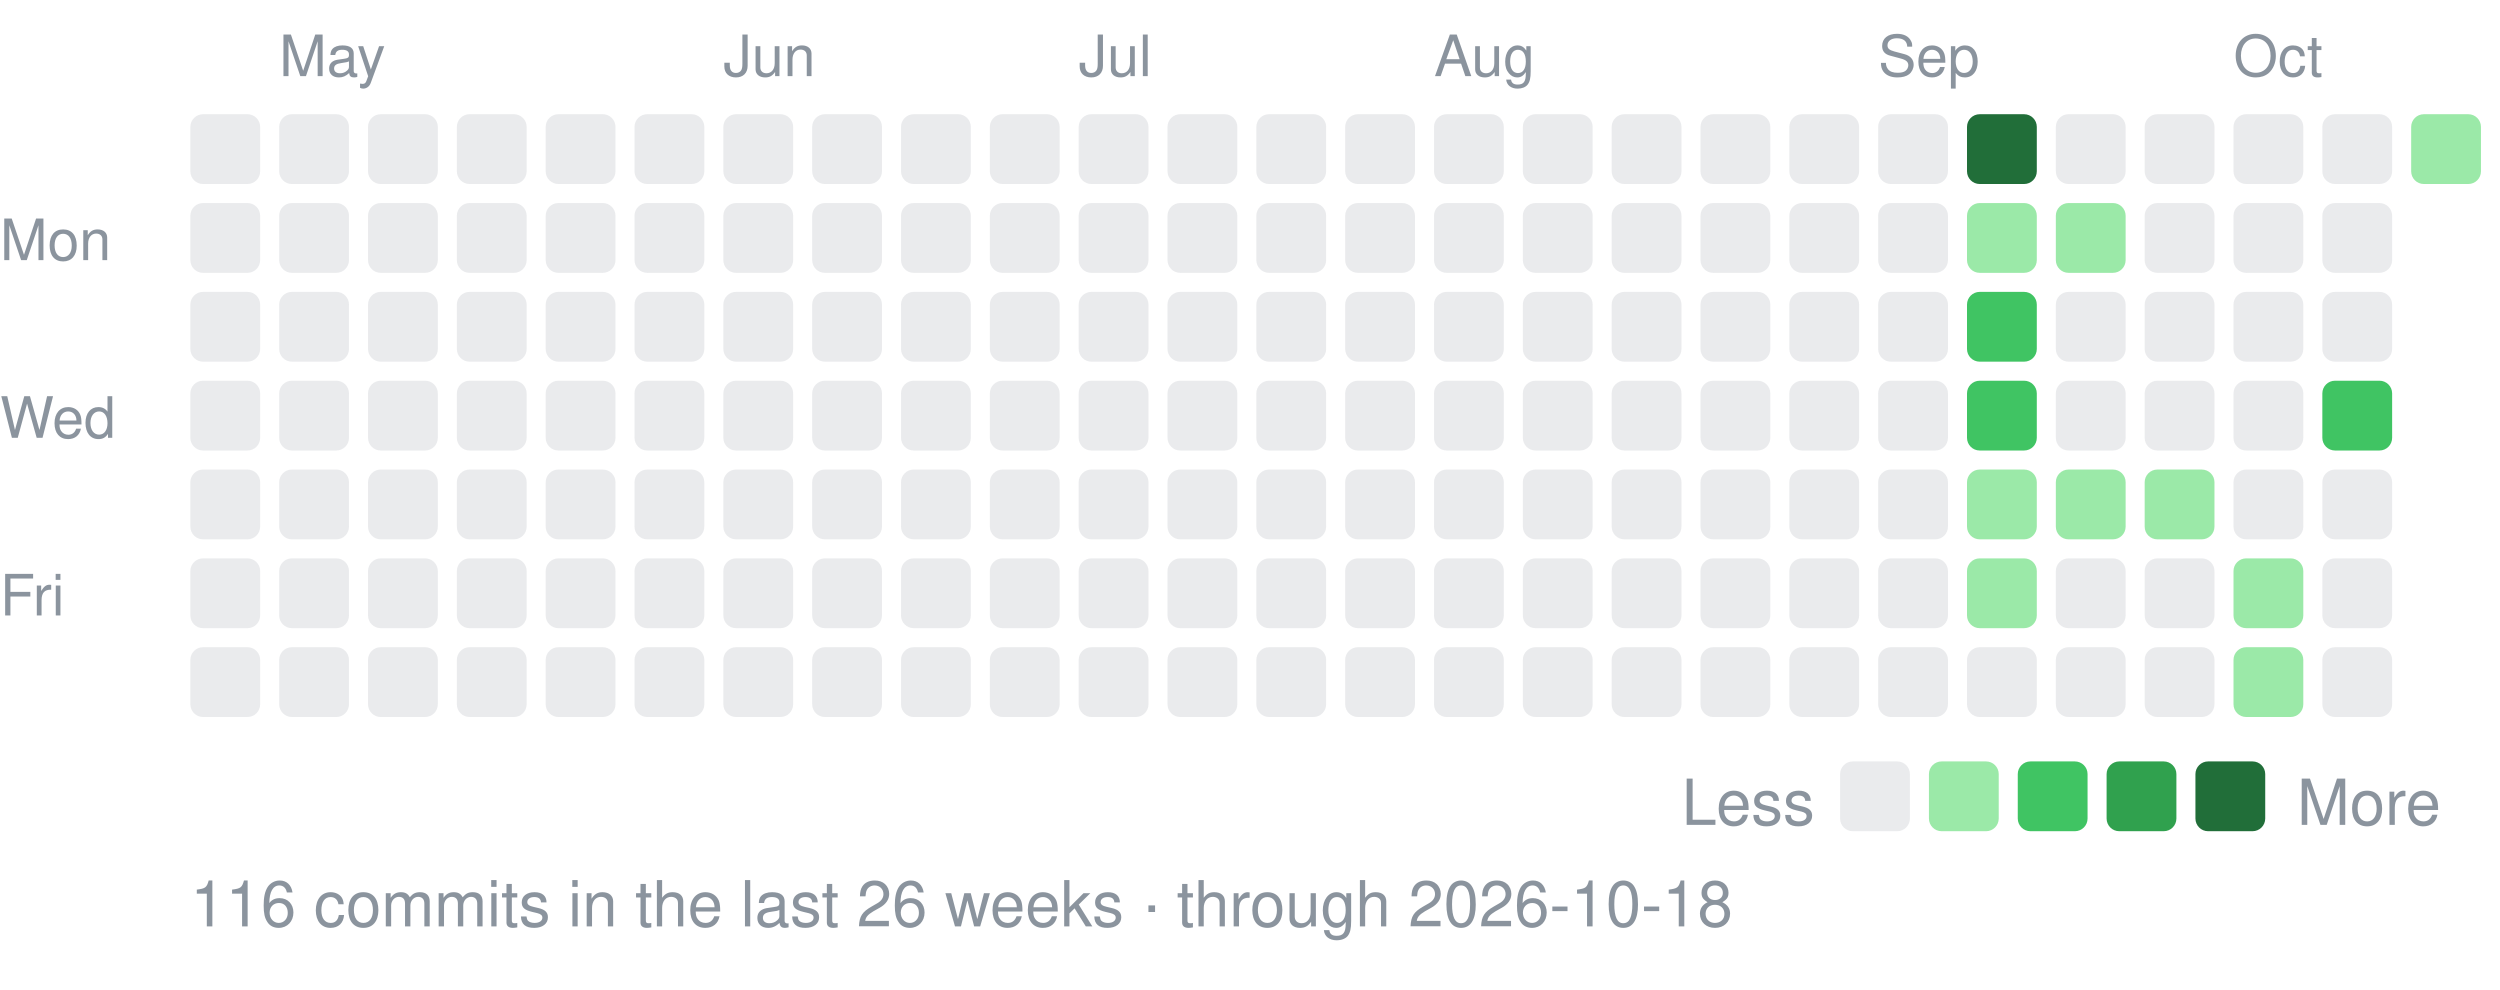
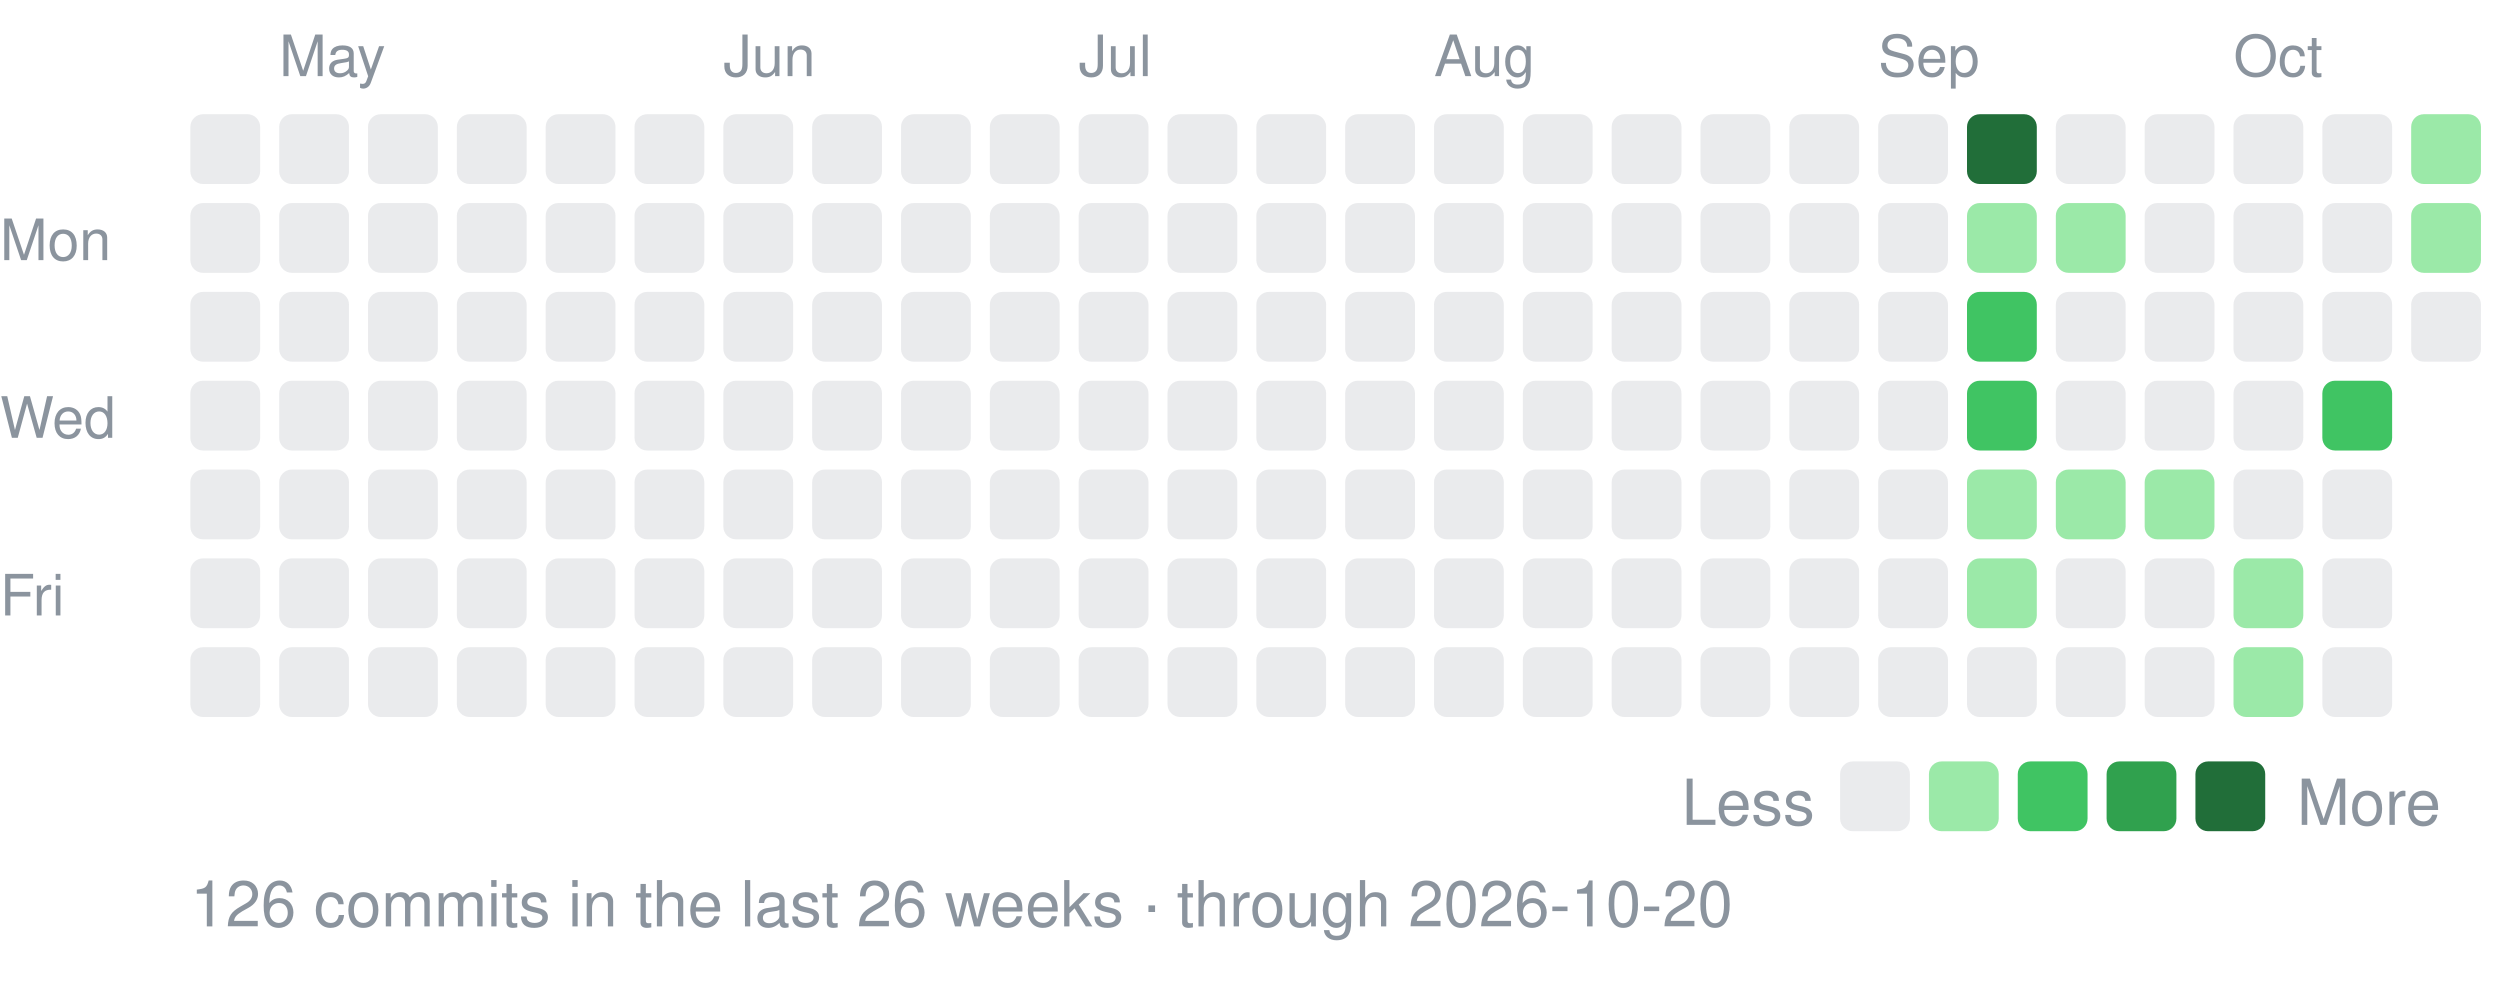
<svg xmlns="http://www.w3.org/2000/svg" width="394" height="156" viewBox="0 0 394 156" role="img">
  <g font-family="-apple-system,BlinkMacSystemFont,Segoe UI,Helvetica,Arial,PingFang SC,sans-serif" font-size="9" fill="#8b949e">
    <text x="44" y="12">May</text>
    <text x="114" y="12">Jun</text>
    <text x="170" y="12">Jul</text>
    <text x="226" y="12">Aug</text>
    <text x="296" y="12">Sep</text>
    <text x="352" y="12">Oct</text>
    <text x="0" y="41">Mon</text>
    <text x="0" y="69">Wed</text>
    <text x="0" y="97">Fri</text>
  </g>
  <rect x="30" y="18" width="11" height="11" rx="2" fill="rgba(139,148,158,0.18)" />
  <rect x="30" y="32" width="11" height="11" rx="2" fill="rgba(139,148,158,0.18)" />
  <rect x="30" y="46" width="11" height="11" rx="2" fill="rgba(139,148,158,0.18)" />
  <rect x="30" y="60" width="11" height="11" rx="2" fill="rgba(139,148,158,0.18)" />
  <rect x="30" y="74" width="11" height="11" rx="2" fill="rgba(139,148,158,0.18)" />
  <rect x="30" y="88" width="11" height="11" rx="2" fill="rgba(139,148,158,0.18)" />
  <rect x="30" y="102" width="11" height="11" rx="2" fill="rgba(139,148,158,0.18)" />
  <rect x="44" y="18" width="11" height="11" rx="2" fill="rgba(139,148,158,0.18)" />
  <rect x="44" y="32" width="11" height="11" rx="2" fill="rgba(139,148,158,0.18)" />
  <rect x="44" y="46" width="11" height="11" rx="2" fill="rgba(139,148,158,0.18)" />
  <rect x="44" y="60" width="11" height="11" rx="2" fill="rgba(139,148,158,0.18)" />
  <rect x="44" y="74" width="11" height="11" rx="2" fill="rgba(139,148,158,0.18)" />
  <rect x="44" y="88" width="11" height="11" rx="2" fill="rgba(139,148,158,0.18)" />
  <rect x="44" y="102" width="11" height="11" rx="2" fill="rgba(139,148,158,0.18)" />
  <rect x="58" y="18" width="11" height="11" rx="2" fill="rgba(139,148,158,0.18)" />
  <rect x="58" y="32" width="11" height="11" rx="2" fill="rgba(139,148,158,0.18)" />
  <rect x="58" y="46" width="11" height="11" rx="2" fill="rgba(139,148,158,0.18)" />
  <rect x="58" y="60" width="11" height="11" rx="2" fill="rgba(139,148,158,0.18)" />
  <rect x="58" y="74" width="11" height="11" rx="2" fill="rgba(139,148,158,0.18)" />
  <rect x="58" y="88" width="11" height="11" rx="2" fill="rgba(139,148,158,0.18)" />
  <rect x="58" y="102" width="11" height="11" rx="2" fill="rgba(139,148,158,0.18)" />
  <rect x="72" y="18" width="11" height="11" rx="2" fill="rgba(139,148,158,0.18)" />
  <rect x="72" y="32" width="11" height="11" rx="2" fill="rgba(139,148,158,0.18)" />
  <rect x="72" y="46" width="11" height="11" rx="2" fill="rgba(139,148,158,0.18)" />
  <rect x="72" y="60" width="11" height="11" rx="2" fill="rgba(139,148,158,0.18)" />
  <rect x="72" y="74" width="11" height="11" rx="2" fill="rgba(139,148,158,0.18)" />
  <rect x="72" y="88" width="11" height="11" rx="2" fill="rgba(139,148,158,0.18)" />
  <rect x="72" y="102" width="11" height="11" rx="2" fill="rgba(139,148,158,0.18)" />
  <rect x="86" y="18" width="11" height="11" rx="2" fill="rgba(139,148,158,0.18)" />
  <rect x="86" y="32" width="11" height="11" rx="2" fill="rgba(139,148,158,0.18)" />
  <rect x="86" y="46" width="11" height="11" rx="2" fill="rgba(139,148,158,0.18)" />
  <rect x="86" y="60" width="11" height="11" rx="2" fill="rgba(139,148,158,0.18)" />
  <rect x="86" y="74" width="11" height="11" rx="2" fill="rgba(139,148,158,0.18)" />
  <rect x="86" y="88" width="11" height="11" rx="2" fill="rgba(139,148,158,0.18)" />
  <rect x="86" y="102" width="11" height="11" rx="2" fill="rgba(139,148,158,0.18)" />
  <rect x="100" y="18" width="11" height="11" rx="2" fill="rgba(139,148,158,0.18)" />
  <rect x="100" y="32" width="11" height="11" rx="2" fill="rgba(139,148,158,0.18)" />
  <rect x="100" y="46" width="11" height="11" rx="2" fill="rgba(139,148,158,0.18)" />
  <rect x="100" y="60" width="11" height="11" rx="2" fill="rgba(139,148,158,0.18)" />
  <rect x="100" y="74" width="11" height="11" rx="2" fill="rgba(139,148,158,0.18)" />
  <rect x="100" y="88" width="11" height="11" rx="2" fill="rgba(139,148,158,0.18)" />
  <rect x="100" y="102" width="11" height="11" rx="2" fill="rgba(139,148,158,0.18)" />
  <rect x="114" y="18" width="11" height="11" rx="2" fill="rgba(139,148,158,0.18)" />
  <rect x="114" y="32" width="11" height="11" rx="2" fill="rgba(139,148,158,0.18)" />
  <rect x="114" y="46" width="11" height="11" rx="2" fill="rgba(139,148,158,0.18)" />
  <rect x="114" y="60" width="11" height="11" rx="2" fill="rgba(139,148,158,0.18)" />
  <rect x="114" y="74" width="11" height="11" rx="2" fill="rgba(139,148,158,0.18)" />
  <rect x="114" y="88" width="11" height="11" rx="2" fill="rgba(139,148,158,0.18)" />
  <rect x="114" y="102" width="11" height="11" rx="2" fill="rgba(139,148,158,0.18)" />
  <rect x="128" y="18" width="11" height="11" rx="2" fill="rgba(139,148,158,0.18)" />
  <rect x="128" y="32" width="11" height="11" rx="2" fill="rgba(139,148,158,0.18)" />
  <rect x="128" y="46" width="11" height="11" rx="2" fill="rgba(139,148,158,0.18)" />
  <rect x="128" y="60" width="11" height="11" rx="2" fill="rgba(139,148,158,0.18)" />
  <rect x="128" y="74" width="11" height="11" rx="2" fill="rgba(139,148,158,0.18)" />
  <rect x="128" y="88" width="11" height="11" rx="2" fill="rgba(139,148,158,0.18)" />
  <rect x="128" y="102" width="11" height="11" rx="2" fill="rgba(139,148,158,0.18)" />
  <rect x="142" y="18" width="11" height="11" rx="2" fill="rgba(139,148,158,0.18)" />
  <rect x="142" y="32" width="11" height="11" rx="2" fill="rgba(139,148,158,0.18)" />
  <rect x="142" y="46" width="11" height="11" rx="2" fill="rgba(139,148,158,0.18)" />
  <rect x="142" y="60" width="11" height="11" rx="2" fill="rgba(139,148,158,0.18)" />
  <rect x="142" y="74" width="11" height="11" rx="2" fill="rgba(139,148,158,0.18)" />
  <rect x="142" y="88" width="11" height="11" rx="2" fill="rgba(139,148,158,0.18)" />
  <rect x="142" y="102" width="11" height="11" rx="2" fill="rgba(139,148,158,0.18)" />
  <rect x="156" y="18" width="11" height="11" rx="2" fill="rgba(139,148,158,0.18)" />
  <rect x="156" y="32" width="11" height="11" rx="2" fill="rgba(139,148,158,0.18)" />
  <rect x="156" y="46" width="11" height="11" rx="2" fill="rgba(139,148,158,0.18)" />
  <rect x="156" y="60" width="11" height="11" rx="2" fill="rgba(139,148,158,0.18)" />
  <rect x="156" y="74" width="11" height="11" rx="2" fill="rgba(139,148,158,0.18)" />
  <rect x="156" y="88" width="11" height="11" rx="2" fill="rgba(139,148,158,0.18)" />
  <rect x="156" y="102" width="11" height="11" rx="2" fill="rgba(139,148,158,0.18)" />
  <rect x="170" y="18" width="11" height="11" rx="2" fill="rgba(139,148,158,0.18)" />
  <rect x="170" y="32" width="11" height="11" rx="2" fill="rgba(139,148,158,0.18)" />
  <rect x="170" y="46" width="11" height="11" rx="2" fill="rgba(139,148,158,0.18)" />
  <rect x="170" y="60" width="11" height="11" rx="2" fill="rgba(139,148,158,0.18)" />
  <rect x="170" y="74" width="11" height="11" rx="2" fill="rgba(139,148,158,0.18)" />
  <rect x="170" y="88" width="11" height="11" rx="2" fill="rgba(139,148,158,0.18)" />
  <rect x="170" y="102" width="11" height="11" rx="2" fill="rgba(139,148,158,0.18)" />
  <rect x="184" y="18" width="11" height="11" rx="2" fill="rgba(139,148,158,0.18)" />
  <rect x="184" y="32" width="11" height="11" rx="2" fill="rgba(139,148,158,0.18)" />
  <rect x="184" y="46" width="11" height="11" rx="2" fill="rgba(139,148,158,0.18)" />
  <rect x="184" y="60" width="11" height="11" rx="2" fill="rgba(139,148,158,0.18)" />
  <rect x="184" y="74" width="11" height="11" rx="2" fill="rgba(139,148,158,0.18)" />
  <rect x="184" y="88" width="11" height="11" rx="2" fill="rgba(139,148,158,0.18)" />
  <rect x="184" y="102" width="11" height="11" rx="2" fill="rgba(139,148,158,0.18)" />
  <rect x="198" y="18" width="11" height="11" rx="2" fill="rgba(139,148,158,0.18)" />
  <rect x="198" y="32" width="11" height="11" rx="2" fill="rgba(139,148,158,0.18)" />
  <rect x="198" y="46" width="11" height="11" rx="2" fill="rgba(139,148,158,0.18)" />
  <rect x="198" y="60" width="11" height="11" rx="2" fill="rgba(139,148,158,0.18)" />
  <rect x="198" y="74" width="11" height="11" rx="2" fill="rgba(139,148,158,0.18)" />
  <rect x="198" y="88" width="11" height="11" rx="2" fill="rgba(139,148,158,0.18)" />
  <rect x="198" y="102" width="11" height="11" rx="2" fill="rgba(139,148,158,0.18)" />
  <rect x="212" y="18" width="11" height="11" rx="2" fill="rgba(139,148,158,0.18)" />
  <rect x="212" y="32" width="11" height="11" rx="2" fill="rgba(139,148,158,0.18)" />
  <rect x="212" y="46" width="11" height="11" rx="2" fill="rgba(139,148,158,0.18)" />
  <rect x="212" y="60" width="11" height="11" rx="2" fill="rgba(139,148,158,0.18)" />
  <rect x="212" y="74" width="11" height="11" rx="2" fill="rgba(139,148,158,0.18)" />
  <rect x="212" y="88" width="11" height="11" rx="2" fill="rgba(139,148,158,0.18)" />
  <rect x="212" y="102" width="11" height="11" rx="2" fill="rgba(139,148,158,0.18)" />
  <rect x="226" y="18" width="11" height="11" rx="2" fill="rgba(139,148,158,0.18)" />
  <rect x="226" y="32" width="11" height="11" rx="2" fill="rgba(139,148,158,0.18)" />
  <rect x="226" y="46" width="11" height="11" rx="2" fill="rgba(139,148,158,0.18)" />
  <rect x="226" y="60" width="11" height="11" rx="2" fill="rgba(139,148,158,0.18)" />
  <rect x="226" y="74" width="11" height="11" rx="2" fill="rgba(139,148,158,0.18)" />
  <rect x="226" y="88" width="11" height="11" rx="2" fill="rgba(139,148,158,0.18)" />
  <rect x="226" y="102" width="11" height="11" rx="2" fill="rgba(139,148,158,0.18)" />
  <rect x="240" y="18" width="11" height="11" rx="2" fill="rgba(139,148,158,0.18)" />
  <rect x="240" y="32" width="11" height="11" rx="2" fill="rgba(139,148,158,0.18)" />
  <rect x="240" y="46" width="11" height="11" rx="2" fill="rgba(139,148,158,0.18)" />
  <rect x="240" y="60" width="11" height="11" rx="2" fill="rgba(139,148,158,0.18)" />
  <rect x="240" y="74" width="11" height="11" rx="2" fill="rgba(139,148,158,0.18)" />
  <rect x="240" y="88" width="11" height="11" rx="2" fill="rgba(139,148,158,0.18)" />
  <rect x="240" y="102" width="11" height="11" rx="2" fill="rgba(139,148,158,0.18)" />
  <rect x="254" y="18" width="11" height="11" rx="2" fill="rgba(139,148,158,0.18)" />
  <rect x="254" y="32" width="11" height="11" rx="2" fill="rgba(139,148,158,0.18)" />
  <rect x="254" y="46" width="11" height="11" rx="2" fill="rgba(139,148,158,0.18)" />
  <rect x="254" y="60" width="11" height="11" rx="2" fill="rgba(139,148,158,0.18)" />
  <rect x="254" y="74" width="11" height="11" rx="2" fill="rgba(139,148,158,0.18)" />
  <rect x="254" y="88" width="11" height="11" rx="2" fill="rgba(139,148,158,0.18)" />
  <rect x="254" y="102" width="11" height="11" rx="2" fill="rgba(139,148,158,0.18)" />
  <rect x="268" y="18" width="11" height="11" rx="2" fill="rgba(139,148,158,0.18)" />
  <rect x="268" y="32" width="11" height="11" rx="2" fill="rgba(139,148,158,0.18)" />
  <rect x="268" y="46" width="11" height="11" rx="2" fill="rgba(139,148,158,0.18)" />
  <rect x="268" y="60" width="11" height="11" rx="2" fill="rgba(139,148,158,0.18)" />
  <rect x="268" y="74" width="11" height="11" rx="2" fill="rgba(139,148,158,0.18)" />
  <rect x="268" y="88" width="11" height="11" rx="2" fill="rgba(139,148,158,0.18)" />
  <rect x="268" y="102" width="11" height="11" rx="2" fill="rgba(139,148,158,0.18)" />
  <rect x="282" y="18" width="11" height="11" rx="2" fill="rgba(139,148,158,0.18)" />
  <rect x="282" y="32" width="11" height="11" rx="2" fill="rgba(139,148,158,0.18)" />
  <rect x="282" y="46" width="11" height="11" rx="2" fill="rgba(139,148,158,0.18)" />
  <rect x="282" y="60" width="11" height="11" rx="2" fill="rgba(139,148,158,0.18)" />
  <rect x="282" y="74" width="11" height="11" rx="2" fill="rgba(139,148,158,0.18)" />
  <rect x="282" y="88" width="11" height="11" rx="2" fill="rgba(139,148,158,0.18)" />
  <rect x="282" y="102" width="11" height="11" rx="2" fill="rgba(139,148,158,0.18)" />
  <rect x="296" y="18" width="11" height="11" rx="2" fill="rgba(139,148,158,0.18)" />
  <rect x="296" y="32" width="11" height="11" rx="2" fill="rgba(139,148,158,0.18)" />
  <rect x="296" y="46" width="11" height="11" rx="2" fill="rgba(139,148,158,0.18)" />
  <rect x="296" y="60" width="11" height="11" rx="2" fill="rgba(139,148,158,0.18)" />
  <rect x="296" y="74" width="11" height="11" rx="2" fill="rgba(139,148,158,0.18)" />
  <rect x="296" y="88" width="11" height="11" rx="2" fill="rgba(139,148,158,0.18)" />
  <rect x="296" y="102" width="11" height="11" rx="2" fill="rgba(139,148,158,0.18)" />
  <rect x="310" y="18" width="11" height="11" rx="2" fill="#216e39" />
  <rect x="310" y="32" width="11" height="11" rx="2" fill="#9be9a8" />
  <rect x="310" y="46" width="11" height="11" rx="2" fill="#40c463" />
  <rect x="310" y="60" width="11" height="11" rx="2" fill="#40c463" />
  <rect x="310" y="74" width="11" height="11" rx="2" fill="#9be9a8" />
  <rect x="310" y="88" width="11" height="11" rx="2" fill="#9be9a8" />
  <rect x="310" y="102" width="11" height="11" rx="2" fill="rgba(139,148,158,0.18)" />
  <rect x="324" y="18" width="11" height="11" rx="2" fill="rgba(139,148,158,0.18)" />
  <rect x="324" y="32" width="11" height="11" rx="2" fill="#9be9a8" />
  <rect x="324" y="46" width="11" height="11" rx="2" fill="rgba(139,148,158,0.18)" />
  <rect x="324" y="60" width="11" height="11" rx="2" fill="rgba(139,148,158,0.18)" />
  <rect x="324" y="74" width="11" height="11" rx="2" fill="#9be9a8" />
  <rect x="324" y="88" width="11" height="11" rx="2" fill="rgba(139,148,158,0.18)" />
  <rect x="324" y="102" width="11" height="11" rx="2" fill="rgba(139,148,158,0.18)" />
  <rect x="338" y="18" width="11" height="11" rx="2" fill="rgba(139,148,158,0.18)" />
  <rect x="338" y="32" width="11" height="11" rx="2" fill="rgba(139,148,158,0.18)" />
  <rect x="338" y="46" width="11" height="11" rx="2" fill="rgba(139,148,158,0.18)" />
  <rect x="338" y="60" width="11" height="11" rx="2" fill="rgba(139,148,158,0.18)" />
  <rect x="338" y="74" width="11" height="11" rx="2" fill="#9be9a8" />
  <rect x="338" y="88" width="11" height="11" rx="2" fill="rgba(139,148,158,0.18)" />
  <rect x="338" y="102" width="11" height="11" rx="2" fill="rgba(139,148,158,0.18)" />
  <rect x="352" y="18" width="11" height="11" rx="2" fill="rgba(139,148,158,0.18)" />
  <rect x="352" y="32" width="11" height="11" rx="2" fill="rgba(139,148,158,0.18)" />
  <rect x="352" y="46" width="11" height="11" rx="2" fill="rgba(139,148,158,0.18)" />
  <rect x="352" y="60" width="11" height="11" rx="2" fill="rgba(139,148,158,0.18)" />
  <rect x="352" y="74" width="11" height="11" rx="2" fill="rgba(139,148,158,0.18)" />
  <rect x="352" y="88" width="11" height="11" rx="2" fill="#9be9a8" />
  <rect x="352" y="102" width="11" height="11" rx="2" fill="#9be9a8" />
  <rect x="366" y="18" width="11" height="11" rx="2" fill="rgba(139,148,158,0.18)" />
  <rect x="366" y="32" width="11" height="11" rx="2" fill="rgba(139,148,158,0.18)" />
  <rect x="366" y="46" width="11" height="11" rx="2" fill="rgba(139,148,158,0.18)" />
  <rect x="366" y="60" width="11" height="11" rx="2" fill="#40c463" />
  <rect x="366" y="74" width="11" height="11" rx="2" fill="rgba(139,148,158,0.18)" />
  <rect x="366" y="88" width="11" height="11" rx="2" fill="rgba(139,148,158,0.18)" />
  <rect x="366" y="102" width="11" height="11" rx="2" fill="rgba(139,148,158,0.18)" />
  <rect x="380" y="18" width="11" height="11" rx="2" fill="#9be9a8" />
+   <rect x="380" y="32" width="11" height="11" rx="2" fill="#9be9a8" />
+   <rect x="380" y="46" width="11" height="11" rx="2" fill="rgba(139,148,158,0.18)" />
  <g font-family="-apple-system,BlinkMacSystemFont,Segoe UI,Helvetica,Arial,PingFang SC,sans-serif" font-size="10" fill="#8b949e">
-     <text x="30" y="146">116 commits in the last 26 weeks · through 2026-10-18</text>
+     <text x="30" y="146">126 commits in the last 26 weeks · through 2026-10-20</text>
    <text x="286" y="130" text-anchor="end">Less</text>
    <rect x="290" y="120" width="11" height="11" rx="2" fill="rgba(139,148,158,0.18)" />
    <rect x="304" y="120" width="11" height="11" rx="2" fill="#9be9a8" />
    <rect x="318" y="120" width="11" height="11" rx="2" fill="#40c463" />
    <rect x="332" y="120" width="11" height="11" rx="2" fill="#30a14e" />
    <rect x="346" y="120" width="11" height="11" rx="2" fill="#216e39" />
    <text x="362" y="130">More</text>
  </g>
</svg>
